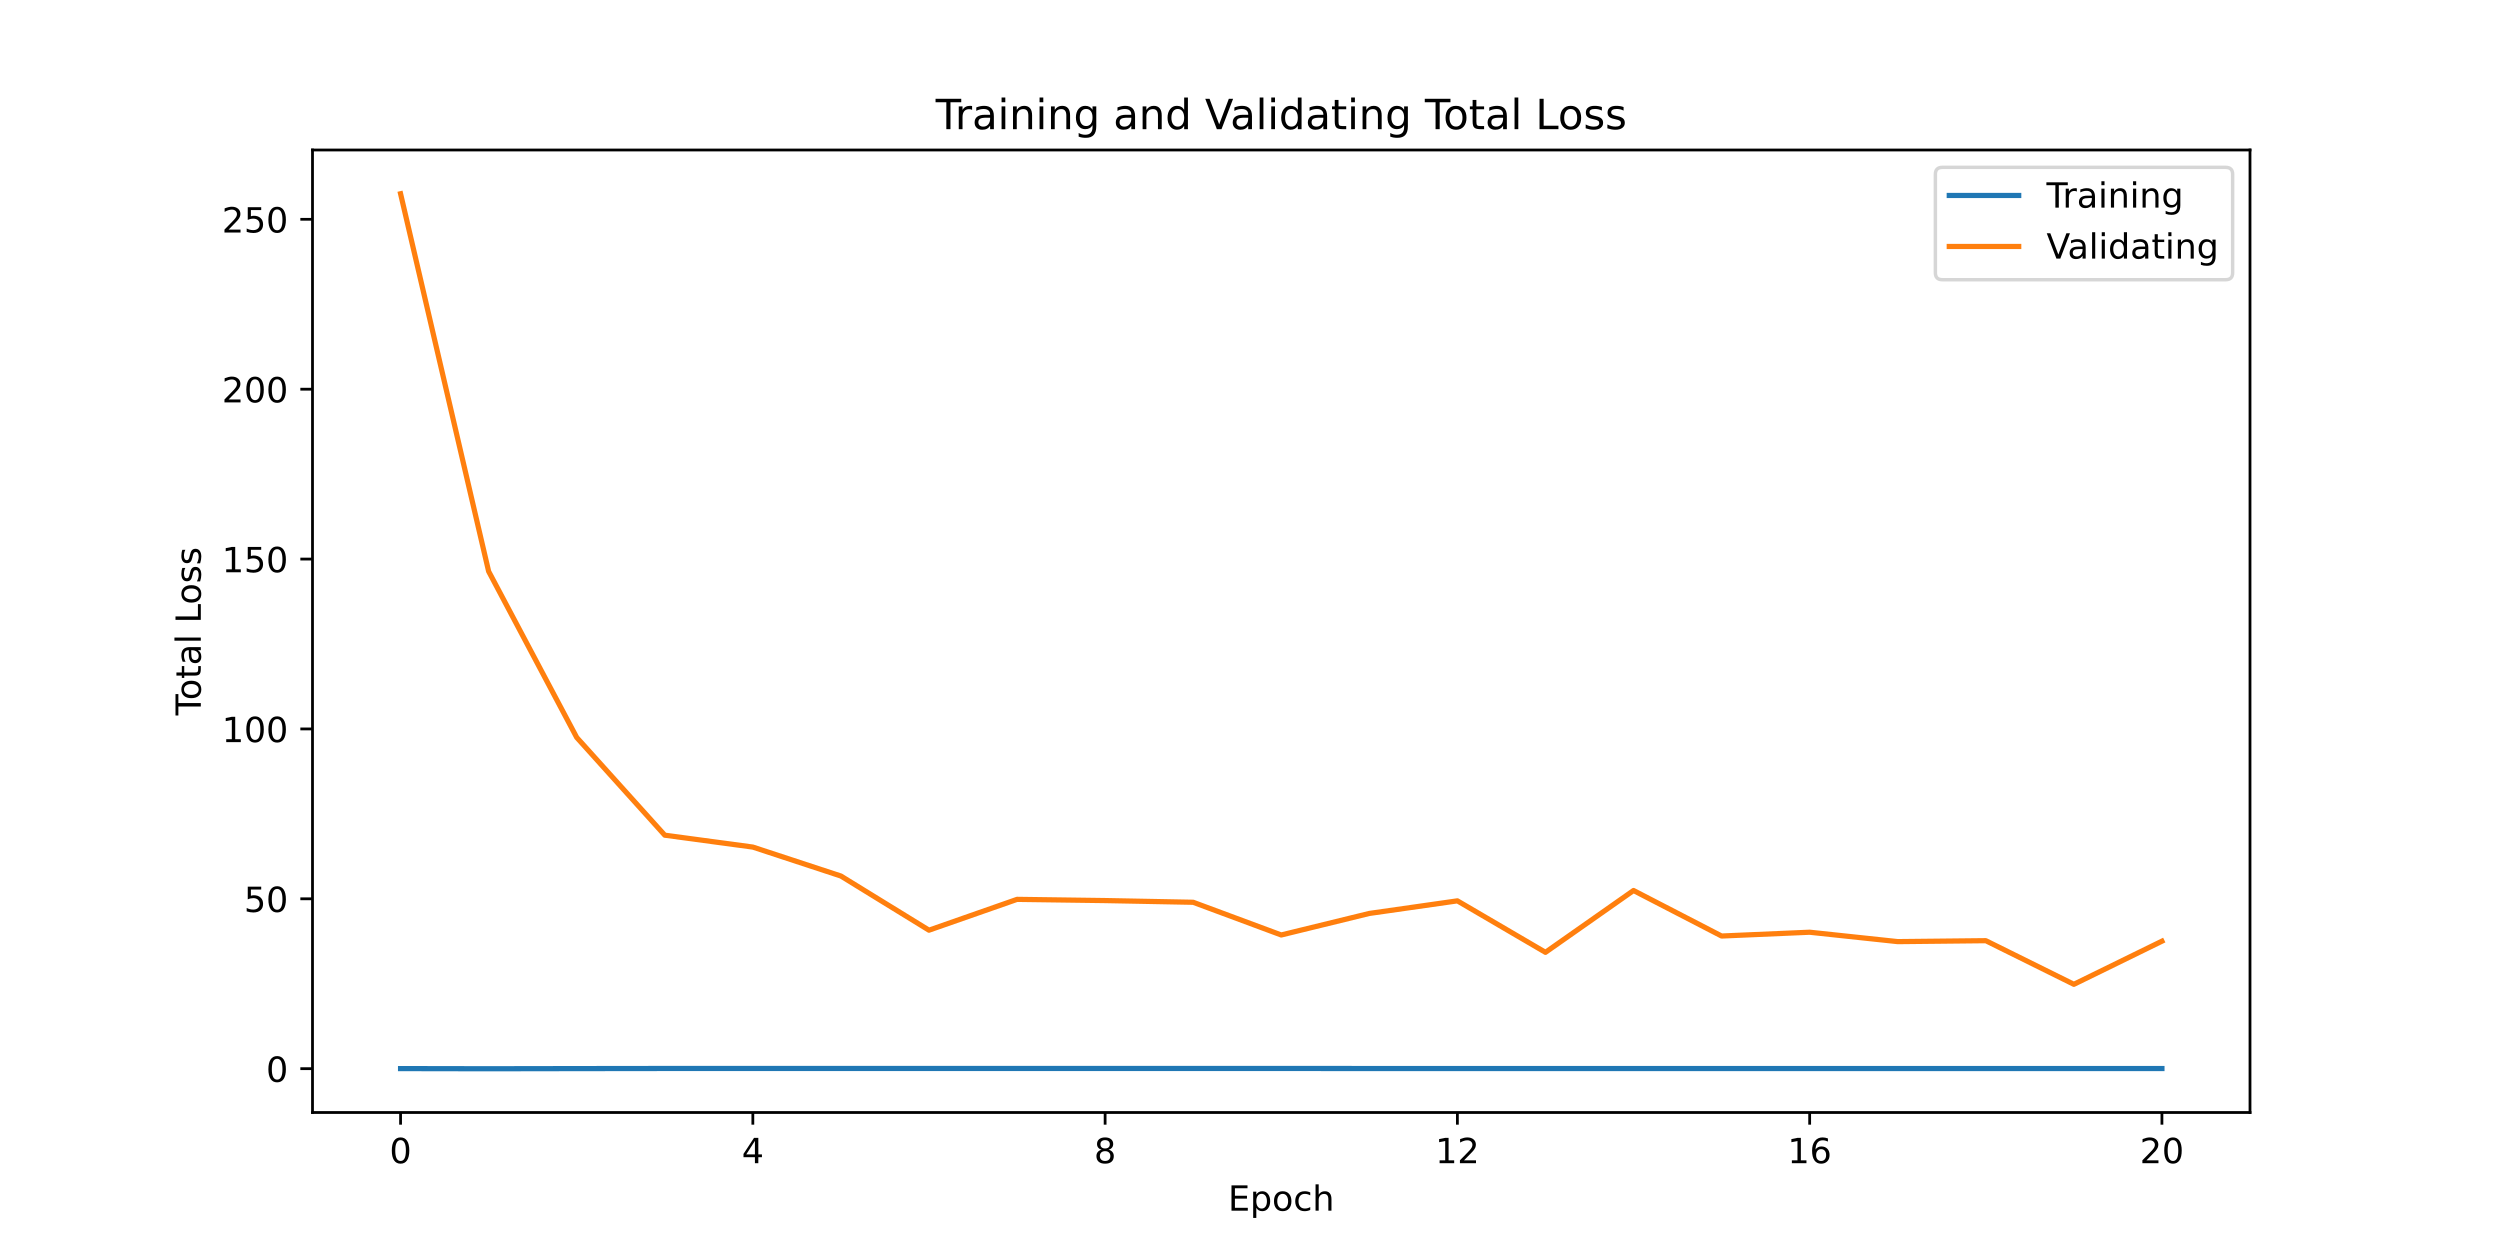
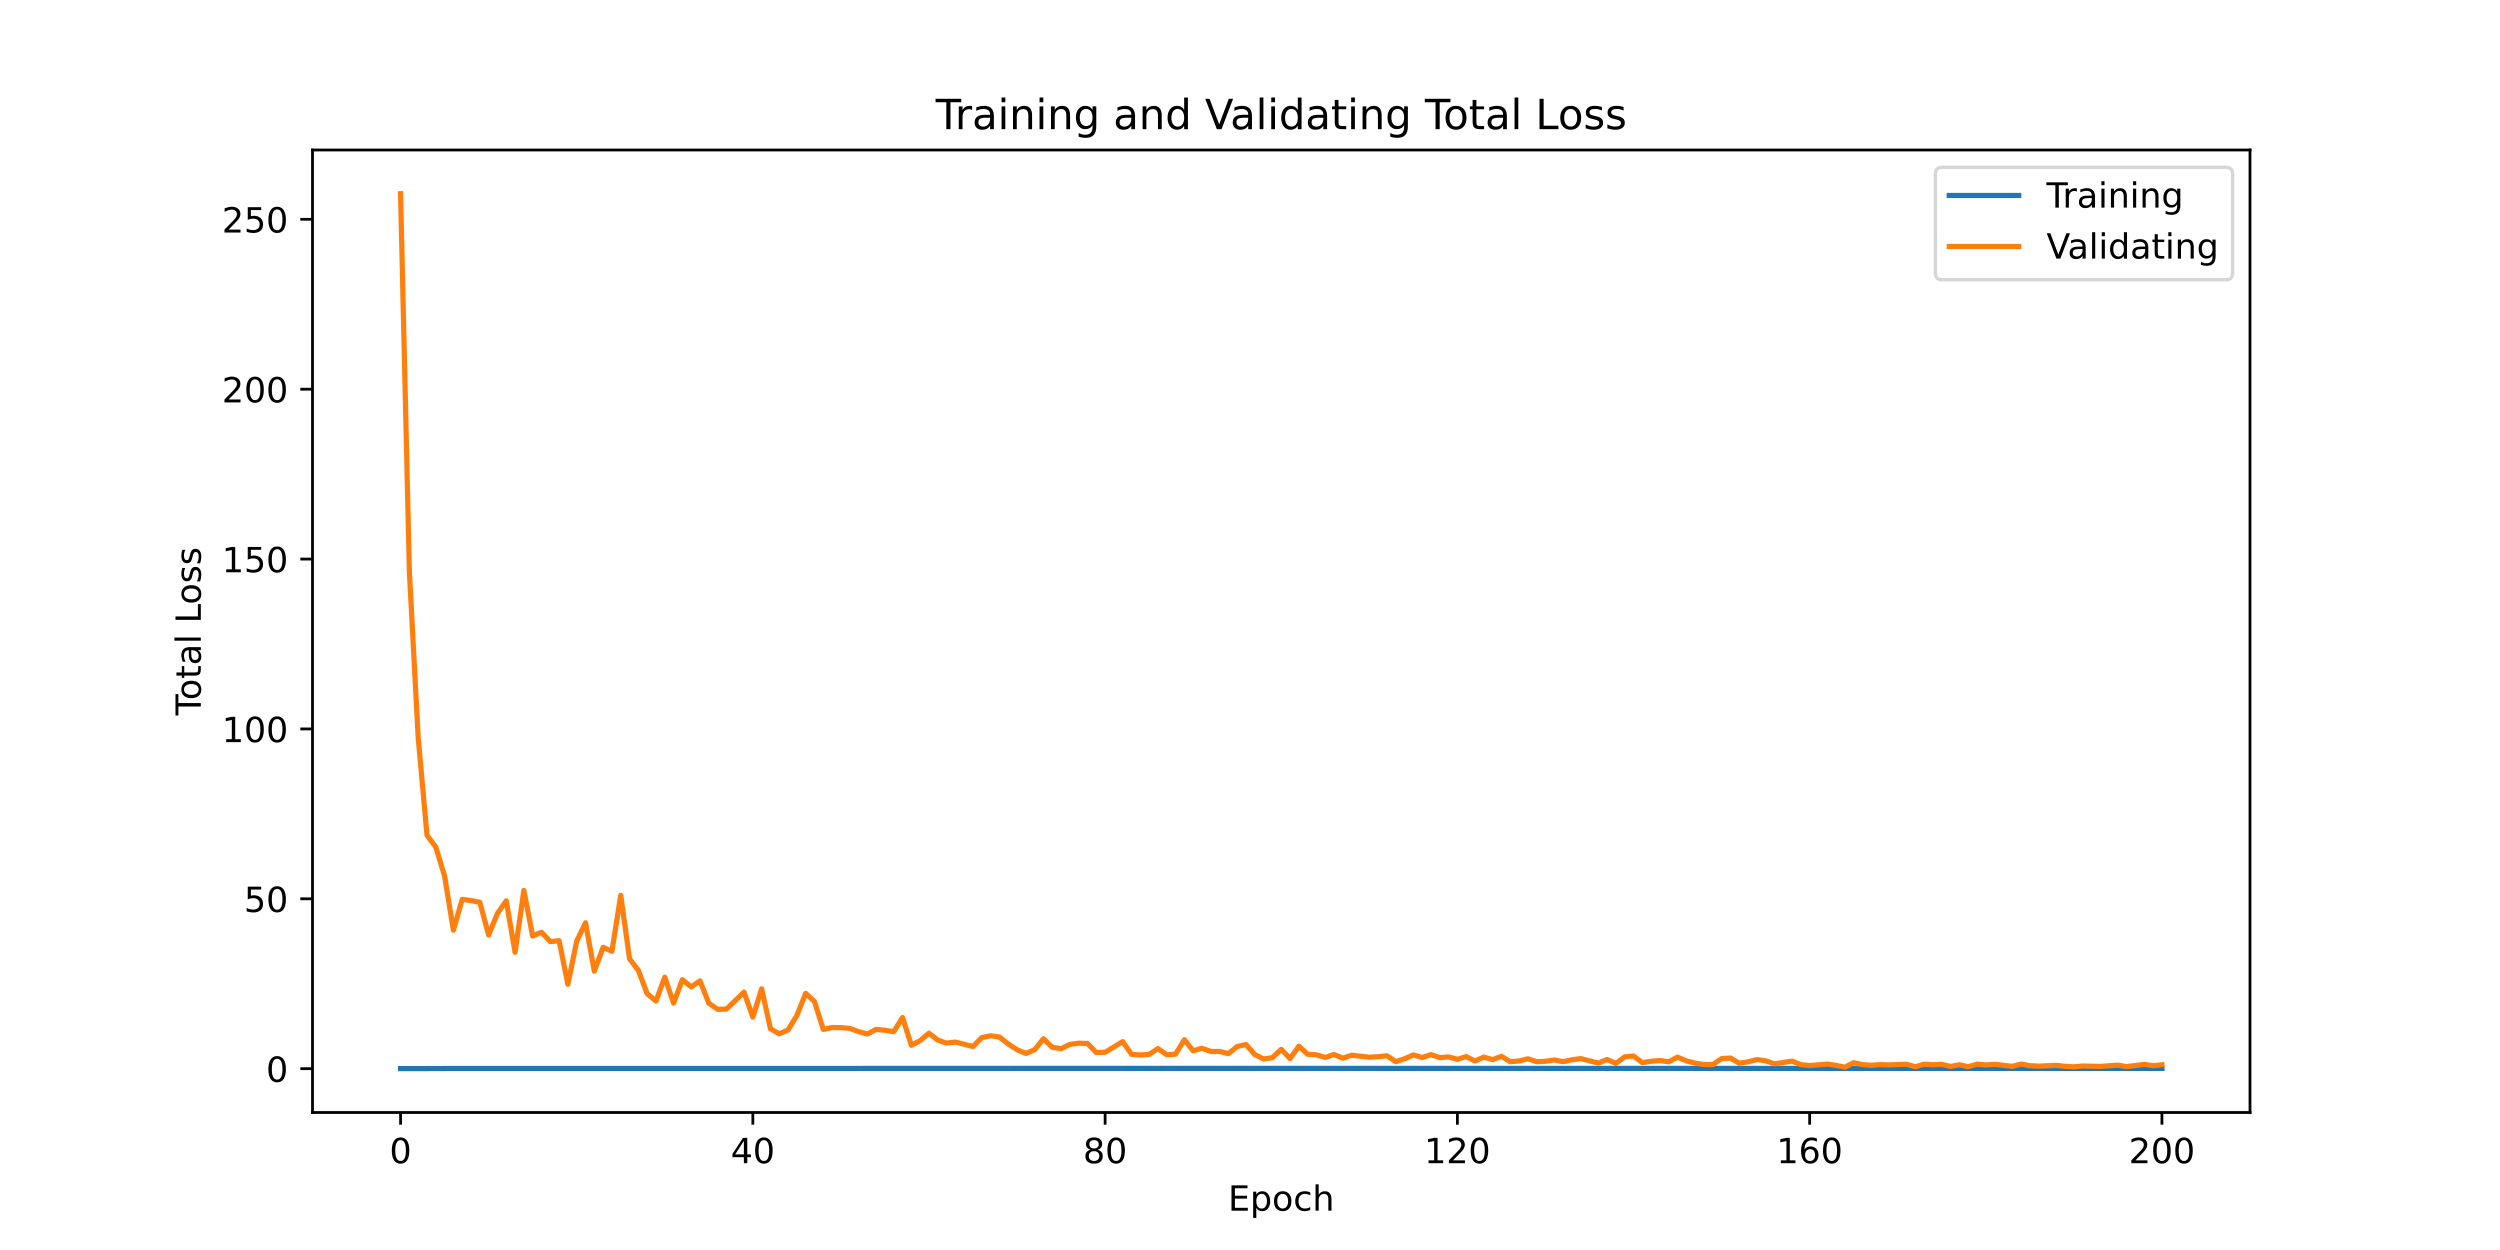
<svg xmlns="http://www.w3.org/2000/svg" xmlns:xlink="http://www.w3.org/1999/xlink" width="720pt" height="360pt" viewBox="0 0 720 360" version="1.1">
  <defs>
    <style type="text/css">*{stroke-linejoin: round; stroke-linecap: butt}</style>
  </defs>
  <g id="figure_1">
    <g id="patch_1">
      <path d="M 0 360  L 720 360  L 720 0  L 0 0  z " style="fill: #ffffff" />
    </g>
    <g id="axes_1">
      <g id="patch_2">
        <path d="M 90 320.4  L 648 320.4  L 648 43.2  L 90 43.2  z " style="fill: #ffffff" />
      </g>
      <g id="matplotlib.axis_1">
        <g id="xtick_1">
          <g id="line2d_1">
            <defs>
-               <path id="meb04ebdffb" d="M 0 0  L 0 3.5  " style="stroke: #000000; stroke-width: 0.8" />
+               <path id="md6b6654747" d="M 0 0  L 0 3.5  " style="stroke: #000000; stroke-width: 0.8" />
            </defs>
            <g>
-               <use xlink:href="#meb04ebdffb" x="115.364" y="320.4" style="stroke: #000000; stroke-width: 0.8" />
+               <use xlink:href="#md6b6654747" x="115.364" y="320.4" style="stroke: #000000; stroke-width: 0.8" />
            </g>
          </g>
          <g id="text_1">
            <g transform="translate(112.1824 334.9984) scale(0.1 -0.1)">
              <defs>
                <path id="DejaVuSans-30" d="M 2034 4250  Q 1547 4250 1301 3770  Q 1056 3291 1056 2328  Q 1056 1369 1301 889  Q 1547 409 2034 409  Q 2525 409 2770 889  Q 3016 1369 3016 2328  Q 3016 3291 2770 3770  Q 2525 4250 2034 4250  z M 2034 4750  Q 2819 4750 3233 4129  Q 3647 3509 3647 2328  Q 3647 1150 3233 529  Q 2819 -91 2034 -91  Q 1250 -91 836 529  Q 422 1150 422 2328  Q 422 3509 836 4129  Q 1250 4750 2034 4750  z " transform="scale(0.015625)" />
              </defs>
              <use xlink:href="#DejaVuSans-30" />
            </g>
          </g>
        </g>
        <g id="xtick_2">
          <g id="line2d_2">
            <g>
-               <use xlink:href="#meb04ebdffb" x="216.818" y="320.4" style="stroke: #000000; stroke-width: 0.8" />
+               <use xlink:href="#md6b6654747" x="216.818" y="320.4" style="stroke: #000000; stroke-width: 0.8" />
            </g>
          </g>
          <g id="text_2">
-             <g transform="translate(213.6369 334.9984) scale(0.1 -0.1)">
+             <g transform="translate(210.4557 334.9984) scale(0.1 -0.1)">
              <defs>
                <path id="DejaVuSans-34" d="M 2419 4116  L 825 1625  L 2419 1625  L 2419 4116  z M 2253 4666  L 3047 4666  L 3047 1625  L 3713 1625  L 3713 1100  L 3047 1100  L 3047 0  L 2419 0  L 2419 1100  L 313 1100  L 313 1709  L 2253 4666  z " transform="scale(0.015625)" />
              </defs>
              <use xlink:href="#DejaVuSans-34" />
+               <use xlink:href="#DejaVuSans-30" transform="translate(63.62305 0)" />
            </g>
          </g>
        </g>
        <g id="xtick_3">
          <g id="line2d_3">
            <g>
-               <use xlink:href="#meb04ebdffb" x="318.273" y="320.4" style="stroke: #000000; stroke-width: 0.8" />
+               <use xlink:href="#md6b6654747" x="318.273" y="320.4" style="stroke: #000000; stroke-width: 0.8" />
            </g>
          </g>
          <g id="text_3">
-             <g transform="translate(315.0915 334.9984) scale(0.1 -0.1)">
+             <g transform="translate(311.9102 334.9984) scale(0.1 -0.1)">
              <defs>
                <path id="DejaVuSans-38" d="M 2034 2216  Q 1584 2216 1326 1975  Q 1069 1734 1069 1313  Q 1069 891 1326 650  Q 1584 409 2034 409  Q 2484 409 2743 651  Q 3003 894 3003 1313  Q 3003 1734 2745 1975  Q 2488 2216 2034 2216  z M 1403 2484  Q 997 2584 770 2862  Q 544 3141 544 3541  Q 544 4100 942 4425  Q 1341 4750 2034 4750  Q 2731 4750 3128 4425  Q 3525 4100 3525 3541  Q 3525 3141 3298 2862  Q 3072 2584 2669 2484  Q 3125 2378 3379 2068  Q 3634 1759 3634 1313  Q 3634 634 3220 271  Q 2806 -91 2034 -91  Q 1263 -91 848 271  Q 434 634 434 1313  Q 434 1759 690 2068  Q 947 2378 1403 2484  z M 1172 3481  Q 1172 3119 1398 2916  Q 1625 2713 2034 2713  Q 2441 2713 2670 2916  Q 2900 3119 2900 3481  Q 2900 3844 2670 4047  Q 2441 4250 2034 4250  Q 1625 4250 1398 4047  Q 1172 3844 1172 3481  z " transform="scale(0.015625)" />
              </defs>
              <use xlink:href="#DejaVuSans-38" />
+               <use xlink:href="#DejaVuSans-30" transform="translate(63.62305 0)" />
            </g>
          </g>
        </g>
        <g id="xtick_4">
          <g id="line2d_4">
            <g>
-               <use xlink:href="#meb04ebdffb" x="419.727" y="320.4" style="stroke: #000000; stroke-width: 0.8" />
+               <use xlink:href="#md6b6654747" x="419.727" y="320.4" style="stroke: #000000; stroke-width: 0.8" />
            </g>
          </g>
          <g id="text_4">
-             <g transform="translate(413.3648 334.9984) scale(0.1 -0.1)">
+             <g transform="translate(410.1835 334.9984) scale(0.1 -0.1)">
              <defs>
                <path id="DejaVuSans-31" d="M 794 531  L 1825 531  L 1825 4091  L 703 3866  L 703 4441  L 1819 4666  L 2450 4666  L 2450 531  L 3481 531  L 3481 0  L 794 0  L 794 531  z " transform="scale(0.015625)" />
                <path id="DejaVuSans-32" d="M 1228 531  L 3431 531  L 3431 0  L 469 0  L 469 531  Q 828 903 1448 1529  Q 2069 2156 2228 2338  Q 2531 2678 2651 2914  Q 2772 3150 2772 3378  Q 2772 3750 2511 3984  Q 2250 4219 1831 4219  Q 1534 4219 1204 4116  Q 875 4013 500 3803  L 500 4441  Q 881 4594 1212 4672  Q 1544 4750 1819 4750  Q 2544 4750 2975 4387  Q 3406 4025 3406 3419  Q 3406 3131 3298 2873  Q 3191 2616 2906 2266  Q 2828 2175 2409 1742  Q 1991 1309 1228 531  z " transform="scale(0.015625)" />
              </defs>
              <use xlink:href="#DejaVuSans-31" />
              <use xlink:href="#DejaVuSans-32" transform="translate(63.62305 0)" />
+               <use xlink:href="#DejaVuSans-30" transform="translate(127.2461 0)" />
            </g>
          </g>
        </g>
        <g id="xtick_5">
          <g id="line2d_5">
            <g>
-               <use xlink:href="#meb04ebdffb" x="521.182" y="320.4" style="stroke: #000000; stroke-width: 0.8" />
+               <use xlink:href="#md6b6654747" x="521.182" y="320.4" style="stroke: #000000; stroke-width: 0.8" />
            </g>
          </g>
          <g id="text_5">
-             <g transform="translate(514.8193 334.9984) scale(0.1 -0.1)">
+             <g transform="translate(511.6381 334.9984) scale(0.1 -0.1)">
              <defs>
                <path id="DejaVuSans-36" d="M 2113 2584  Q 1688 2584 1439 2293  Q 1191 2003 1191 1497  Q 1191 994 1439 701  Q 1688 409 2113 409  Q 2538 409 2786 701  Q 3034 994 3034 1497  Q 3034 2003 2786 2293  Q 2538 2584 2113 2584  z M 3366 4563  L 3366 3988  Q 3128 4100 2886 4159  Q 2644 4219 2406 4219  Q 1781 4219 1451 3797  Q 1122 3375 1075 2522  Q 1259 2794 1537 2939  Q 1816 3084 2150 3084  Q 2853 3084 3261 2657  Q 3669 2231 3669 1497  Q 3669 778 3244 343  Q 2819 -91 2113 -91  Q 1303 -91 875 529  Q 447 1150 447 2328  Q 447 3434 972 4092  Q 1497 4750 2381 4750  Q 2619 4750 2861 4703  Q 3103 4656 3366 4563  z " transform="scale(0.015625)" />
              </defs>
              <use xlink:href="#DejaVuSans-31" />
              <use xlink:href="#DejaVuSans-36" transform="translate(63.62305 0)" />
+               <use xlink:href="#DejaVuSans-30" transform="translate(127.2461 0)" />
            </g>
          </g>
        </g>
        <g id="xtick_6">
          <g id="line2d_6">
            <g>
-               <use xlink:href="#meb04ebdffb" x="622.636" y="320.4" style="stroke: #000000; stroke-width: 0.8" />
+               <use xlink:href="#md6b6654747" x="622.636" y="320.4" style="stroke: #000000; stroke-width: 0.8" />
            </g>
          </g>
          <g id="text_6">
-             <g transform="translate(616.2739 334.9984) scale(0.1 -0.1)">
+             <g transform="translate(613.0926 334.9984) scale(0.1 -0.1)">
              <use xlink:href="#DejaVuSans-32" />
              <use xlink:href="#DejaVuSans-30" transform="translate(63.62305 0)" />
+               <use xlink:href="#DejaVuSans-30" transform="translate(127.2461 0)" />
            </g>
          </g>
        </g>
        <g id="text_7">
          <g transform="translate(353.6891 348.6766) scale(0.1 -0.1)">
            <defs>
              <path id="DejaVuSans-45" d="M 628 4666  L 3578 4666  L 3578 4134  L 1259 4134  L 1259 2753  L 3481 2753  L 3481 2222  L 1259 2222  L 1259 531  L 3634 531  L 3634 0  L 628 0  L 628 4666  z " transform="scale(0.015625)" />
              <path id="DejaVuSans-70" d="M 1159 525  L 1159 -1331  L 581 -1331  L 581 3500  L 1159 3500  L 1159 2969  Q 1341 3281 1617 3432  Q 1894 3584 2278 3584  Q 2916 3584 3314 3078  Q 3713 2572 3713 1747  Q 3713 922 3314 415  Q 2916 -91 2278 -91  Q 1894 -91 1617 61  Q 1341 213 1159 525  z M 3116 1747  Q 3116 2381 2855 2742  Q 2594 3103 2138 3103  Q 1681 3103 1420 2742  Q 1159 2381 1159 1747  Q 1159 1113 1420 752  Q 1681 391 2138 391  Q 2594 391 2855 752  Q 3116 1113 3116 1747  z " transform="scale(0.015625)" />
              <path id="DejaVuSans-6f" d="M 1959 3097  Q 1497 3097 1228 2736  Q 959 2375 959 1747  Q 959 1119 1226 758  Q 1494 397 1959 397  Q 2419 397 2687 759  Q 2956 1122 2956 1747  Q 2956 2369 2687 2733  Q 2419 3097 1959 3097  z M 1959 3584  Q 2709 3584 3137 3096  Q 3566 2609 3566 1747  Q 3566 888 3137 398  Q 2709 -91 1959 -91  Q 1206 -91 779 398  Q 353 888 353 1747  Q 353 2609 779 3096  Q 1206 3584 1959 3584  z " transform="scale(0.015625)" />
              <path id="DejaVuSans-63" d="M 3122 3366  L 3122 2828  Q 2878 2963 2633 3030  Q 2388 3097 2138 3097  Q 1578 3097 1268 2742  Q 959 2388 959 1747  Q 959 1106 1268 751  Q 1578 397 2138 397  Q 2388 397 2633 464  Q 2878 531 3122 666  L 3122 134  Q 2881 22 2623 -34  Q 2366 -91 2075 -91  Q 1284 -91 818 406  Q 353 903 353 1747  Q 353 2603 823 3093  Q 1294 3584 2113 3584  Q 2378 3584 2631 3529  Q 2884 3475 3122 3366  z " transform="scale(0.015625)" />
              <path id="DejaVuSans-68" d="M 3513 2113  L 3513 0  L 2938 0  L 2938 2094  Q 2938 2591 2744 2837  Q 2550 3084 2163 3084  Q 1697 3084 1428 2787  Q 1159 2491 1159 1978  L 1159 0  L 581 0  L 581 4863  L 1159 4863  L 1159 2956  Q 1366 3272 1645 3428  Q 1925 3584 2291 3584  Q 2894 3584 3203 3211  Q 3513 2838 3513 2113  z " transform="scale(0.015625)" />
            </defs>
            <use xlink:href="#DejaVuSans-45" />
            <use xlink:href="#DejaVuSans-70" transform="translate(63.18359 0)" />
            <use xlink:href="#DejaVuSans-6f" transform="translate(126.6602 0)" />
            <use xlink:href="#DejaVuSans-63" transform="translate(187.8418 0)" />
            <use xlink:href="#DejaVuSans-68" transform="translate(242.8223 0)" />
          </g>
        </g>
      </g>
      <g id="matplotlib.axis_2">
        <g id="ytick_1">
          <g id="line2d_7">
            <defs>
-               <path id="m7f3fa468a1" d="M 0 0  L -3.5 0  " style="stroke: #000000; stroke-width: 0.8" />
+               <path id="m0239dfe356" d="M 0 0  L -3.5 0  " style="stroke: #000000; stroke-width: 0.8" />
            </defs>
            <g>
-               <use xlink:href="#m7f3fa468a1" x="90" y="307.774" style="stroke: #000000; stroke-width: 0.8" />
+               <use xlink:href="#m0239dfe356" x="90" y="307.774" style="stroke: #000000; stroke-width: 0.8" />
            </g>
          </g>
          <g id="text_8">
            <g transform="translate(76.6375 311.5735) scale(0.1 -0.1)">
              <use xlink:href="#DejaVuSans-30" />
            </g>
          </g>
        </g>
        <g id="ytick_2">
          <g id="line2d_8">
            <g>
-               <use xlink:href="#m7f3fa468a1" x="90" y="258.852" style="stroke: #000000; stroke-width: 0.8" />
+               <use xlink:href="#m0239dfe356" x="90" y="258.852" style="stroke: #000000; stroke-width: 0.8" />
            </g>
          </g>
          <g id="text_9">
            <g transform="translate(70.275 262.6509) scale(0.1 -0.1)">
              <defs>
                <path id="DejaVuSans-35" d="M 691 4666  L 3169 4666  L 3169 4134  L 1269 4134  L 1269 2991  Q 1406 3038 1543 3061  Q 1681 3084 1819 3084  Q 2600 3084 3056 2656  Q 3513 2228 3513 1497  Q 3513 744 3044 326  Q 2575 -91 1722 -91  Q 1428 -91 1123 -41  Q 819 9 494 109  L 494 744  Q 775 591 1075 516  Q 1375 441 1709 441  Q 2250 441 2565 725  Q 2881 1009 2881 1497  Q 2881 1984 2565 2268  Q 2250 2553 1709 2553  Q 1456 2553 1204 2497  Q 953 2441 691 2322  L 691 4666  z " transform="scale(0.015625)" />
              </defs>
              <use xlink:href="#DejaVuSans-35" />
              <use xlink:href="#DejaVuSans-30" transform="translate(63.62305 0)" />
            </g>
          </g>
        </g>
        <g id="ytick_3">
          <g id="line2d_9">
            <g>
-               <use xlink:href="#m7f3fa468a1" x="90" y="209.929" style="stroke: #000000; stroke-width: 0.8" />
+               <use xlink:href="#m0239dfe356" x="90" y="209.929" style="stroke: #000000; stroke-width: 0.8" />
            </g>
          </g>
          <g id="text_10">
            <g transform="translate(63.9125 213.7283) scale(0.1 -0.1)">
              <use xlink:href="#DejaVuSans-31" />
              <use xlink:href="#DejaVuSans-30" transform="translate(63.62305 0)" />
              <use xlink:href="#DejaVuSans-30" transform="translate(127.2461 0)" />
            </g>
          </g>
        </g>
        <g id="ytick_4">
          <g id="line2d_10">
            <g>
-               <use xlink:href="#m7f3fa468a1" x="90" y="161.007" style="stroke: #000000; stroke-width: 0.8" />
+               <use xlink:href="#m0239dfe356" x="90" y="161.007" style="stroke: #000000; stroke-width: 0.8" />
            </g>
          </g>
          <g id="text_11">
            <g transform="translate(63.9125 164.8058) scale(0.1 -0.1)">
              <use xlink:href="#DejaVuSans-31" />
              <use xlink:href="#DejaVuSans-35" transform="translate(63.62305 0)" />
              <use xlink:href="#DejaVuSans-30" transform="translate(127.2461 0)" />
            </g>
          </g>
        </g>
        <g id="ytick_5">
          <g id="line2d_11">
            <g>
-               <use xlink:href="#m7f3fa468a1" x="90" y="112.084" style="stroke: #000000; stroke-width: 0.8" />
+               <use xlink:href="#m0239dfe356" x="90" y="112.084" style="stroke: #000000; stroke-width: 0.8" />
            </g>
          </g>
          <g id="text_12">
            <g transform="translate(63.9125 115.8832) scale(0.1 -0.1)">
              <use xlink:href="#DejaVuSans-32" />
              <use xlink:href="#DejaVuSans-30" transform="translate(63.62305 0)" />
              <use xlink:href="#DejaVuSans-30" transform="translate(127.2461 0)" />
            </g>
          </g>
        </g>
        <g id="ytick_6">
          <g id="line2d_12">
            <g>
-               <use xlink:href="#m7f3fa468a1" x="90" y="63.161" style="stroke: #000000; stroke-width: 0.8" />
+               <use xlink:href="#m0239dfe356" x="90" y="63.161" style="stroke: #000000; stroke-width: 0.8" />
            </g>
          </g>
          <g id="text_13">
            <g transform="translate(63.9125 66.96064) scale(0.1 -0.1)">
              <use xlink:href="#DejaVuSans-32" />
              <use xlink:href="#DejaVuSans-35" transform="translate(63.62305 0)" />
              <use xlink:href="#DejaVuSans-30" transform="translate(127.2461 0)" />
            </g>
          </g>
        </g>
        <g id="text_14">
          <g transform="translate(57.83281 206.0328) rotate(-90) scale(0.1 -0.1)">
            <defs>
              <path id="DejaVuSans-54" d="M -19 4666  L 3928 4666  L 3928 4134  L 2272 4134  L 2272 0  L 1638 0  L 1638 4134  L -19 4134  L -19 4666  z " transform="scale(0.015625)" />
              <path id="DejaVuSans-74" d="M 1172 4494  L 1172 3500  L 2356 3500  L 2356 3053  L 1172 3053  L 1172 1153  Q 1172 725 1289 603  Q 1406 481 1766 481  L 2356 481  L 2356 0  L 1766 0  Q 1100 0 847 248  Q 594 497 594 1153  L 594 3053  L 172 3053  L 172 3500  L 594 3500  L 594 4494  L 1172 4494  z " transform="scale(0.015625)" />
              <path id="DejaVuSans-61" d="M 2194 1759  Q 1497 1759 1228 1600  Q 959 1441 959 1056  Q 959 750 1161 570  Q 1363 391 1709 391  Q 2188 391 2477 730  Q 2766 1069 2766 1631  L 2766 1759  L 2194 1759  z M 3341 1997  L 3341 0  L 2766 0  L 2766 531  Q 2569 213 2275 61  Q 1981 -91 1556 -91  Q 1019 -91 701 211  Q 384 513 384 1019  Q 384 1609 779 1909  Q 1175 2209 1959 2209  L 2766 2209  L 2766 2266  Q 2766 2663 2505 2880  Q 2244 3097 1772 3097  Q 1472 3097 1187 3025  Q 903 2953 641 2809  L 641 3341  Q 956 3463 1253 3523  Q 1550 3584 1831 3584  Q 2591 3584 2966 3190  Q 3341 2797 3341 1997  z " transform="scale(0.015625)" />
              <path id="DejaVuSans-6c" d="M 603 4863  L 1178 4863  L 1178 0  L 603 0  L 603 4863  z " transform="scale(0.015625)" />
              <path id="DejaVuSans-20" transform="scale(0.015625)" />
              <path id="DejaVuSans-4c" d="M 628 4666  L 1259 4666  L 1259 531  L 3531 531  L 3531 0  L 628 0  L 628 4666  z " transform="scale(0.015625)" />
              <path id="DejaVuSans-73" d="M 2834 3397  L 2834 2853  Q 2591 2978 2328 3040  Q 2066 3103 1784 3103  Q 1356 3103 1142 2972  Q 928 2841 928 2578  Q 928 2378 1081 2264  Q 1234 2150 1697 2047  L 1894 2003  Q 2506 1872 2764 1633  Q 3022 1394 3022 966  Q 3022 478 2636 193  Q 2250 -91 1575 -91  Q 1294 -91 989 -36  Q 684 19 347 128  L 347 722  Q 666 556 975 473  Q 1284 391 1588 391  Q 1994 391 2212 530  Q 2431 669 2431 922  Q 2431 1156 2273 1281  Q 2116 1406 1581 1522  L 1381 1569  Q 847 1681 609 1914  Q 372 2147 372 2553  Q 372 3047 722 3315  Q 1072 3584 1716 3584  Q 2034 3584 2315 3537  Q 2597 3491 2834 3397  z " transform="scale(0.015625)" />
            </defs>
            <use xlink:href="#DejaVuSans-54" />
            <use xlink:href="#DejaVuSans-6f" transform="translate(44.08398 0)" />
            <use xlink:href="#DejaVuSans-74" transform="translate(105.2656 0)" />
            <use xlink:href="#DejaVuSans-61" transform="translate(144.4746 0)" />
            <use xlink:href="#DejaVuSans-6c" transform="translate(205.7539 0)" />
            <use xlink:href="#DejaVuSans-20" transform="translate(233.5371 0)" />
            <use xlink:href="#DejaVuSans-4c" transform="translate(265.3242 0)" />
            <use xlink:href="#DejaVuSans-6f" transform="translate(319.2871 0)" />
            <use xlink:href="#DejaVuSans-73" transform="translate(380.4688 0)" />
            <use xlink:href="#DejaVuSans-73" transform="translate(432.5684 0)" />
          </g>
        </g>
      </g>
      <g id="line2d_13">
-         <path d="M 115.364 307.754  L 140.727 307.8  L 166.091 307.756  L 191.455 307.724  L 216.818 307.713  L 242.182 307.715  L 267.545 307.719  L 292.909 307.718  L 318.273 307.717  L 343.636 307.722  L 369 307.722  L 394.364 307.731  L 419.727 307.734  L 445.091 307.737  L 470.455 307.736  L 495.818 307.737  L 521.182 307.736  L 546.545 307.736  L 571.909 307.74  L 597.273 307.744  L 622.636 307.739  " clip-path="url(#p6bceec84ff)" style="fill: none; stroke: #1f77b4; stroke-width: 1.5; stroke-linecap: square" />
+         <path d="M 115.364 307.754  L 120.436 307.756  L 130.582 307.719  L 437.482 307.696  L 622.636 307.69  L 622.636 307.69  " clip-path="url(#pa690ac26b9)" style="fill: none; stroke: #1f77b4; stroke-width: 1.5; stroke-linecap: square" />
      </g>
      <g id="line2d_14">
-         <path d="M 115.364 55.8  L 140.727 164.557  L 166.091 212.388  L 191.455 240.534  L 216.818 243.96  L 242.182 252.296  L 267.545 267.894  L 292.909 259.016  L 318.273 259.364  L 343.636 259.855  L 369 269.273  L 394.364 263.07  L 419.727 259.444  L 445.091 274.272  L 470.455 256.465  L 495.818 269.575  L 521.182 268.48  L 546.545 271.187  L 571.909 270.917  L 597.273 283.482  L 622.636 271.062  " clip-path="url(#p6bceec84ff)" style="fill: none; stroke: #ff7f0e; stroke-width: 1.5; stroke-linecap: square" />
+         <path d="M 115.364 55.8  L 117.9 164.557  L 120.436 212.388  L 122.973 240.534  L 125.509 243.96  L 128.045 252.296  L 130.582 267.894  L 133.118 259.016  L 135.655 259.364  L 138.191 259.855  L 140.727 269.273  L 143.264 263.07  L 145.8 259.444  L 148.336 274.272  L 150.873 256.465  L 153.409 269.575  L 155.945 268.48  L 158.482 271.187  L 161.018 270.917  L 163.555 283.482  L 166.091 271.062  L 168.627 265.759  L 171.164 279.695  L 173.7 272.848  L 176.236 273.961  L 178.773 257.863  L 181.309 276.138  L 183.845 279.459  L 186.382 286.187  L 188.918 288.31  L 191.455 281.428  L 193.991 288.915  L 196.527 282.141  L 199.064 284.229  L 201.6 282.492  L 204.136 288.925  L 206.673 290.679  L 209.209 290.62  L 214.282 285.741  L 216.818 292.94  L 219.355 284.772  L 221.891 296.291  L 224.427 297.754  L 226.964 296.622  L 229.5 292.469  L 232.036 286.094  L 234.573 288.452  L 237.109 296.464  L 239.645 295.927  L 242.182 295.961  L 244.718 296.176  L 247.255 297.095  L 249.791 297.805  L 252.327 296.476  L 254.864 296.711  L 257.4 297.113  L 259.936 293.039  L 262.473 301.047  L 265.009 299.704  L 267.545 297.56  L 270.082 299.568  L 272.618 300.411  L 275.155 300.119  L 280.227 301.39  L 282.764 298.822  L 285.3 298.309  L 287.836 298.674  L 290.373 300.662  L 292.909 302.306  L 295.445 303.393  L 297.982 302.323  L 300.518 299.156  L 303.055 301.625  L 305.591 302.012  L 308.127 300.781  L 310.664 300.442  L 313.2 300.526  L 315.736 303.131  L 318.273 303.049  L 323.345 299.993  L 325.882 303.633  L 328.418 303.842  L 330.955 303.662  L 333.491 301.988  L 336.027 303.764  L 338.564 303.602  L 341.1 299.441  L 343.636 302.622  L 346.173 301.893  L 348.709 302.822  L 351.245 302.818  L 353.782 303.442  L 356.318 301.387  L 358.855 300.834  L 361.391 303.728  L 363.927 304.986  L 366.464 304.609  L 369 302.2  L 371.536 304.879  L 374.073 301.306  L 376.609 303.616  L 379.145 303.791  L 381.682 304.544  L 384.218 303.689  L 386.755 304.759  L 389.291 303.902  L 394.364 304.481  L 396.9 304.343  L 399.436 304.06  L 401.973 305.751  L 404.509 304.936  L 407.045 303.819  L 409.582 304.561  L 412.118 303.729  L 414.655 304.609  L 417.191 304.395  L 419.727 305.079  L 422.264 304.304  L 424.8 305.576  L 427.336 304.447  L 429.873 305.17  L 432.409 304.226  L 434.945 305.759  L 437.482 305.566  L 440.018 304.933  L 442.555 305.76  L 445.091 305.649  L 447.627 305.277  L 450.164 305.757  L 452.7 305.234  L 455.236 304.871  L 460.309 306.169  L 462.845 305.135  L 465.382 306.251  L 467.918 304.373  L 470.455 304.119  L 472.991 306.041  L 475.527 305.635  L 478.064 305.428  L 480.6 305.801  L 483.136 304.455  L 485.673 305.536  L 488.209 306.176  L 490.745 306.578  L 493.282 306.612  L 495.818 304.868  L 498.355 304.714  L 500.891 306.201  L 503.427 305.807  L 505.964 305.164  L 508.5 305.499  L 511.036 306.382  L 516.109 305.606  L 518.645 306.62  L 521.182 306.871  L 526.255 306.45  L 528.791 306.819  L 531.327 307.355  L 533.864 306.059  L 536.4 306.615  L 538.936 306.802  L 541.473 306.604  L 544.009 306.685  L 549.082 306.485  L 551.618 307.248  L 554.155 306.467  L 556.691 306.643  L 559.227 306.54  L 561.764 307.125  L 564.3 306.65  L 566.836 307.217  L 569.373 306.462  L 571.909 306.698  L 574.445 306.517  L 579.518 307.102  L 582.055 306.443  L 584.591 306.915  L 587.127 307.046  L 592.2 306.826  L 594.736 307.097  L 597.273 307.246  L 599.809 307.013  L 604.882 307.122  L 609.955 306.759  L 612.491 307.184  L 617.564 306.537  L 620.1 306.917  L 622.636 306.662  L 622.636 306.662  " clip-path="url(#pa690ac26b9)" style="fill: none; stroke: #ff7f0e; stroke-width: 1.5; stroke-linecap: square" />
      </g>
      <g id="patch_3">
        <path d="M 90 320.4  L 90 43.2  " style="fill: none; stroke: #000000; stroke-width: 0.8; stroke-linejoin: miter; stroke-linecap: square" />
      </g>
      <g id="patch_4">
        <path d="M 648 320.4  L 648 43.2  " style="fill: none; stroke: #000000; stroke-width: 0.8; stroke-linejoin: miter; stroke-linecap: square" />
      </g>
      <g id="patch_5">
        <path d="M 90 320.4  L 648 320.4  " style="fill: none; stroke: #000000; stroke-width: 0.8; stroke-linejoin: miter; stroke-linecap: square" />
      </g>
      <g id="patch_6">
        <path d="M 90 43.2  L 648 43.2  " style="fill: none; stroke: #000000; stroke-width: 0.8; stroke-linejoin: miter; stroke-linecap: square" />
      </g>
      <g id="text_15">
        <g transform="translate(269.4741 37.2) scale(0.12 -0.12)">
          <defs>
            <path id="DejaVuSans-72" d="M 2631 2963  Q 2534 3019 2420 3045  Q 2306 3072 2169 3072  Q 1681 3072 1420 2755  Q 1159 2438 1159 1844  L 1159 0  L 581 0  L 581 3500  L 1159 3500  L 1159 2956  Q 1341 3275 1631 3429  Q 1922 3584 2338 3584  Q 2397 3584 2469 3576  Q 2541 3569 2628 3553  L 2631 2963  z " transform="scale(0.015625)" />
            <path id="DejaVuSans-69" d="M 603 3500  L 1178 3500  L 1178 0  L 603 0  L 603 3500  z M 603 4863  L 1178 4863  L 1178 4134  L 603 4134  L 603 4863  z " transform="scale(0.015625)" />
            <path id="DejaVuSans-6e" d="M 3513 2113  L 3513 0  L 2938 0  L 2938 2094  Q 2938 2591 2744 2837  Q 2550 3084 2163 3084  Q 1697 3084 1428 2787  Q 1159 2491 1159 1978  L 1159 0  L 581 0  L 581 3500  L 1159 3500  L 1159 2956  Q 1366 3272 1645 3428  Q 1925 3584 2291 3584  Q 2894 3584 3203 3211  Q 3513 2838 3513 2113  z " transform="scale(0.015625)" />
            <path id="DejaVuSans-67" d="M 2906 1791  Q 2906 2416 2648 2759  Q 2391 3103 1925 3103  Q 1463 3103 1205 2759  Q 947 2416 947 1791  Q 947 1169 1205 825  Q 1463 481 1925 481  Q 2391 481 2648 825  Q 2906 1169 2906 1791  z M 3481 434  Q 3481 -459 3084 -895  Q 2688 -1331 1869 -1331  Q 1566 -1331 1297 -1286  Q 1028 -1241 775 -1147  L 775 -588  Q 1028 -725 1275 -790  Q 1522 -856 1778 -856  Q 2344 -856 2625 -561  Q 2906 -266 2906 331  L 2906 616  Q 2728 306 2450 153  Q 2172 0 1784 0  Q 1141 0 747 490  Q 353 981 353 1791  Q 353 2603 747 3093  Q 1141 3584 1784 3584  Q 2172 3584 2450 3431  Q 2728 3278 2906 2969  L 2906 3500  L 3481 3500  L 3481 434  z " transform="scale(0.015625)" />
            <path id="DejaVuSans-64" d="M 2906 2969  L 2906 4863  L 3481 4863  L 3481 0  L 2906 0  L 2906 525  Q 2725 213 2448 61  Q 2172 -91 1784 -91  Q 1150 -91 751 415  Q 353 922 353 1747  Q 353 2572 751 3078  Q 1150 3584 1784 3584  Q 2172 3584 2448 3432  Q 2725 3281 2906 2969  z M 947 1747  Q 947 1113 1208 752  Q 1469 391 1925 391  Q 2381 391 2643 752  Q 2906 1113 2906 1747  Q 2906 2381 2643 2742  Q 2381 3103 1925 3103  Q 1469 3103 1208 2742  Q 947 2381 947 1747  z " transform="scale(0.015625)" />
            <path id="DejaVuSans-56" d="M 1831 0  L 50 4666  L 709 4666  L 2188 738  L 3669 4666  L 4325 4666  L 2547 0  L 1831 0  z " transform="scale(0.015625)" />
          </defs>
          <use xlink:href="#DejaVuSans-54" />
          <use xlink:href="#DejaVuSans-72" transform="translate(46.33398 0)" />
          <use xlink:href="#DejaVuSans-61" transform="translate(87.44727 0)" />
          <use xlink:href="#DejaVuSans-69" transform="translate(148.7266 0)" />
          <use xlink:href="#DejaVuSans-6e" transform="translate(176.5098 0)" />
          <use xlink:href="#DejaVuSans-69" transform="translate(239.8887 0)" />
          <use xlink:href="#DejaVuSans-6e" transform="translate(267.6719 0)" />
          <use xlink:href="#DejaVuSans-67" transform="translate(331.0508 0)" />
          <use xlink:href="#DejaVuSans-20" transform="translate(394.5273 0)" />
          <use xlink:href="#DejaVuSans-61" transform="translate(426.3145 0)" />
          <use xlink:href="#DejaVuSans-6e" transform="translate(487.5938 0)" />
          <use xlink:href="#DejaVuSans-64" transform="translate(550.9727 0)" />
          <use xlink:href="#DejaVuSans-20" transform="translate(614.4492 0)" />
          <use xlink:href="#DejaVuSans-56" transform="translate(646.2363 0)" />
          <use xlink:href="#DejaVuSans-61" transform="translate(706.8945 0)" />
          <use xlink:href="#DejaVuSans-6c" transform="translate(768.1738 0)" />
          <use xlink:href="#DejaVuSans-69" transform="translate(795.957 0)" />
          <use xlink:href="#DejaVuSans-64" transform="translate(823.7402 0)" />
          <use xlink:href="#DejaVuSans-61" transform="translate(887.2168 0)" />
          <use xlink:href="#DejaVuSans-74" transform="translate(948.4961 0)" />
          <use xlink:href="#DejaVuSans-69" transform="translate(987.7051 0)" />
          <use xlink:href="#DejaVuSans-6e" transform="translate(1015.488 0)" />
          <use xlink:href="#DejaVuSans-67" transform="translate(1078.867 0)" />
          <use xlink:href="#DejaVuSans-20" transform="translate(1142.344 0)" />
          <use xlink:href="#DejaVuSans-54" transform="translate(1174.131 0)" />
          <use xlink:href="#DejaVuSans-6f" transform="translate(1218.215 0)" />
          <use xlink:href="#DejaVuSans-74" transform="translate(1279.396 0)" />
          <use xlink:href="#DejaVuSans-61" transform="translate(1318.605 0)" />
          <use xlink:href="#DejaVuSans-6c" transform="translate(1379.885 0)" />
          <use xlink:href="#DejaVuSans-20" transform="translate(1407.668 0)" />
          <use xlink:href="#DejaVuSans-4c" transform="translate(1439.455 0)" />
          <use xlink:href="#DejaVuSans-6f" transform="translate(1493.418 0)" />
          <use xlink:href="#DejaVuSans-73" transform="translate(1554.6 0)" />
          <use xlink:href="#DejaVuSans-73" transform="translate(1606.699 0)" />
        </g>
      </g>
      <g id="legend_1">
        <g id="patch_7">
          <path d="M 559.389 80.556  L 641 80.556  Q 643 80.556 643 78.556  L 643 50.2  Q 643 48.2 641 48.2  L 559.389 48.2  Q 557.389 48.2 557.389 50.2  L 557.389 78.556  Q 557.389 80.556 559.389 80.556  z " style="fill: #ffffff; opacity: 0.8; stroke: #cccccc; stroke-linejoin: miter" />
        </g>
        <g id="line2d_15">
          <path d="M 561.389 56.298  L 571.389 56.298  L 581.389 56.298  " style="fill: none; stroke: #1f77b4; stroke-width: 1.5; stroke-linecap: square" />
        </g>
        <g id="text_16">
          <g transform="translate(589.3891 59.79844) scale(0.1 -0.1)">
            <use xlink:href="#DejaVuSans-54" />
            <use xlink:href="#DejaVuSans-72" transform="translate(46.33398 0)" />
            <use xlink:href="#DejaVuSans-61" transform="translate(87.44727 0)" />
            <use xlink:href="#DejaVuSans-69" transform="translate(148.7266 0)" />
            <use xlink:href="#DejaVuSans-6e" transform="translate(176.5098 0)" />
            <use xlink:href="#DejaVuSans-69" transform="translate(239.8887 0)" />
            <use xlink:href="#DejaVuSans-6e" transform="translate(267.6719 0)" />
            <use xlink:href="#DejaVuSans-67" transform="translate(331.0508 0)" />
          </g>
        </g>
        <g id="line2d_16">
          <path d="M 561.389 70.977  L 571.389 70.977  L 581.389 70.977  " style="fill: none; stroke: #ff7f0e; stroke-width: 1.5; stroke-linecap: square" />
        </g>
        <g id="text_17">
          <g transform="translate(589.3891 74.47656) scale(0.1 -0.1)">
            <use xlink:href="#DejaVuSans-56" />
            <use xlink:href="#DejaVuSans-61" transform="translate(60.6582 0)" />
            <use xlink:href="#DejaVuSans-6c" transform="translate(121.9375 0)" />
            <use xlink:href="#DejaVuSans-69" transform="translate(149.7207 0)" />
            <use xlink:href="#DejaVuSans-64" transform="translate(177.5039 0)" />
            <use xlink:href="#DejaVuSans-61" transform="translate(240.9805 0)" />
            <use xlink:href="#DejaVuSans-74" transform="translate(302.2598 0)" />
            <use xlink:href="#DejaVuSans-69" transform="translate(341.4688 0)" />
            <use xlink:href="#DejaVuSans-6e" transform="translate(369.252 0)" />
            <use xlink:href="#DejaVuSans-67" transform="translate(432.6309 0)" />
          </g>
        </g>
      </g>
    </g>
  </g>
  <defs>
-     <clipPath id="p6bceec84ff">
+     <clipPath id="pa690ac26b9">
      <rect x="90" y="43.2" width="558" height="277.2" />
    </clipPath>
  </defs>
</svg>
